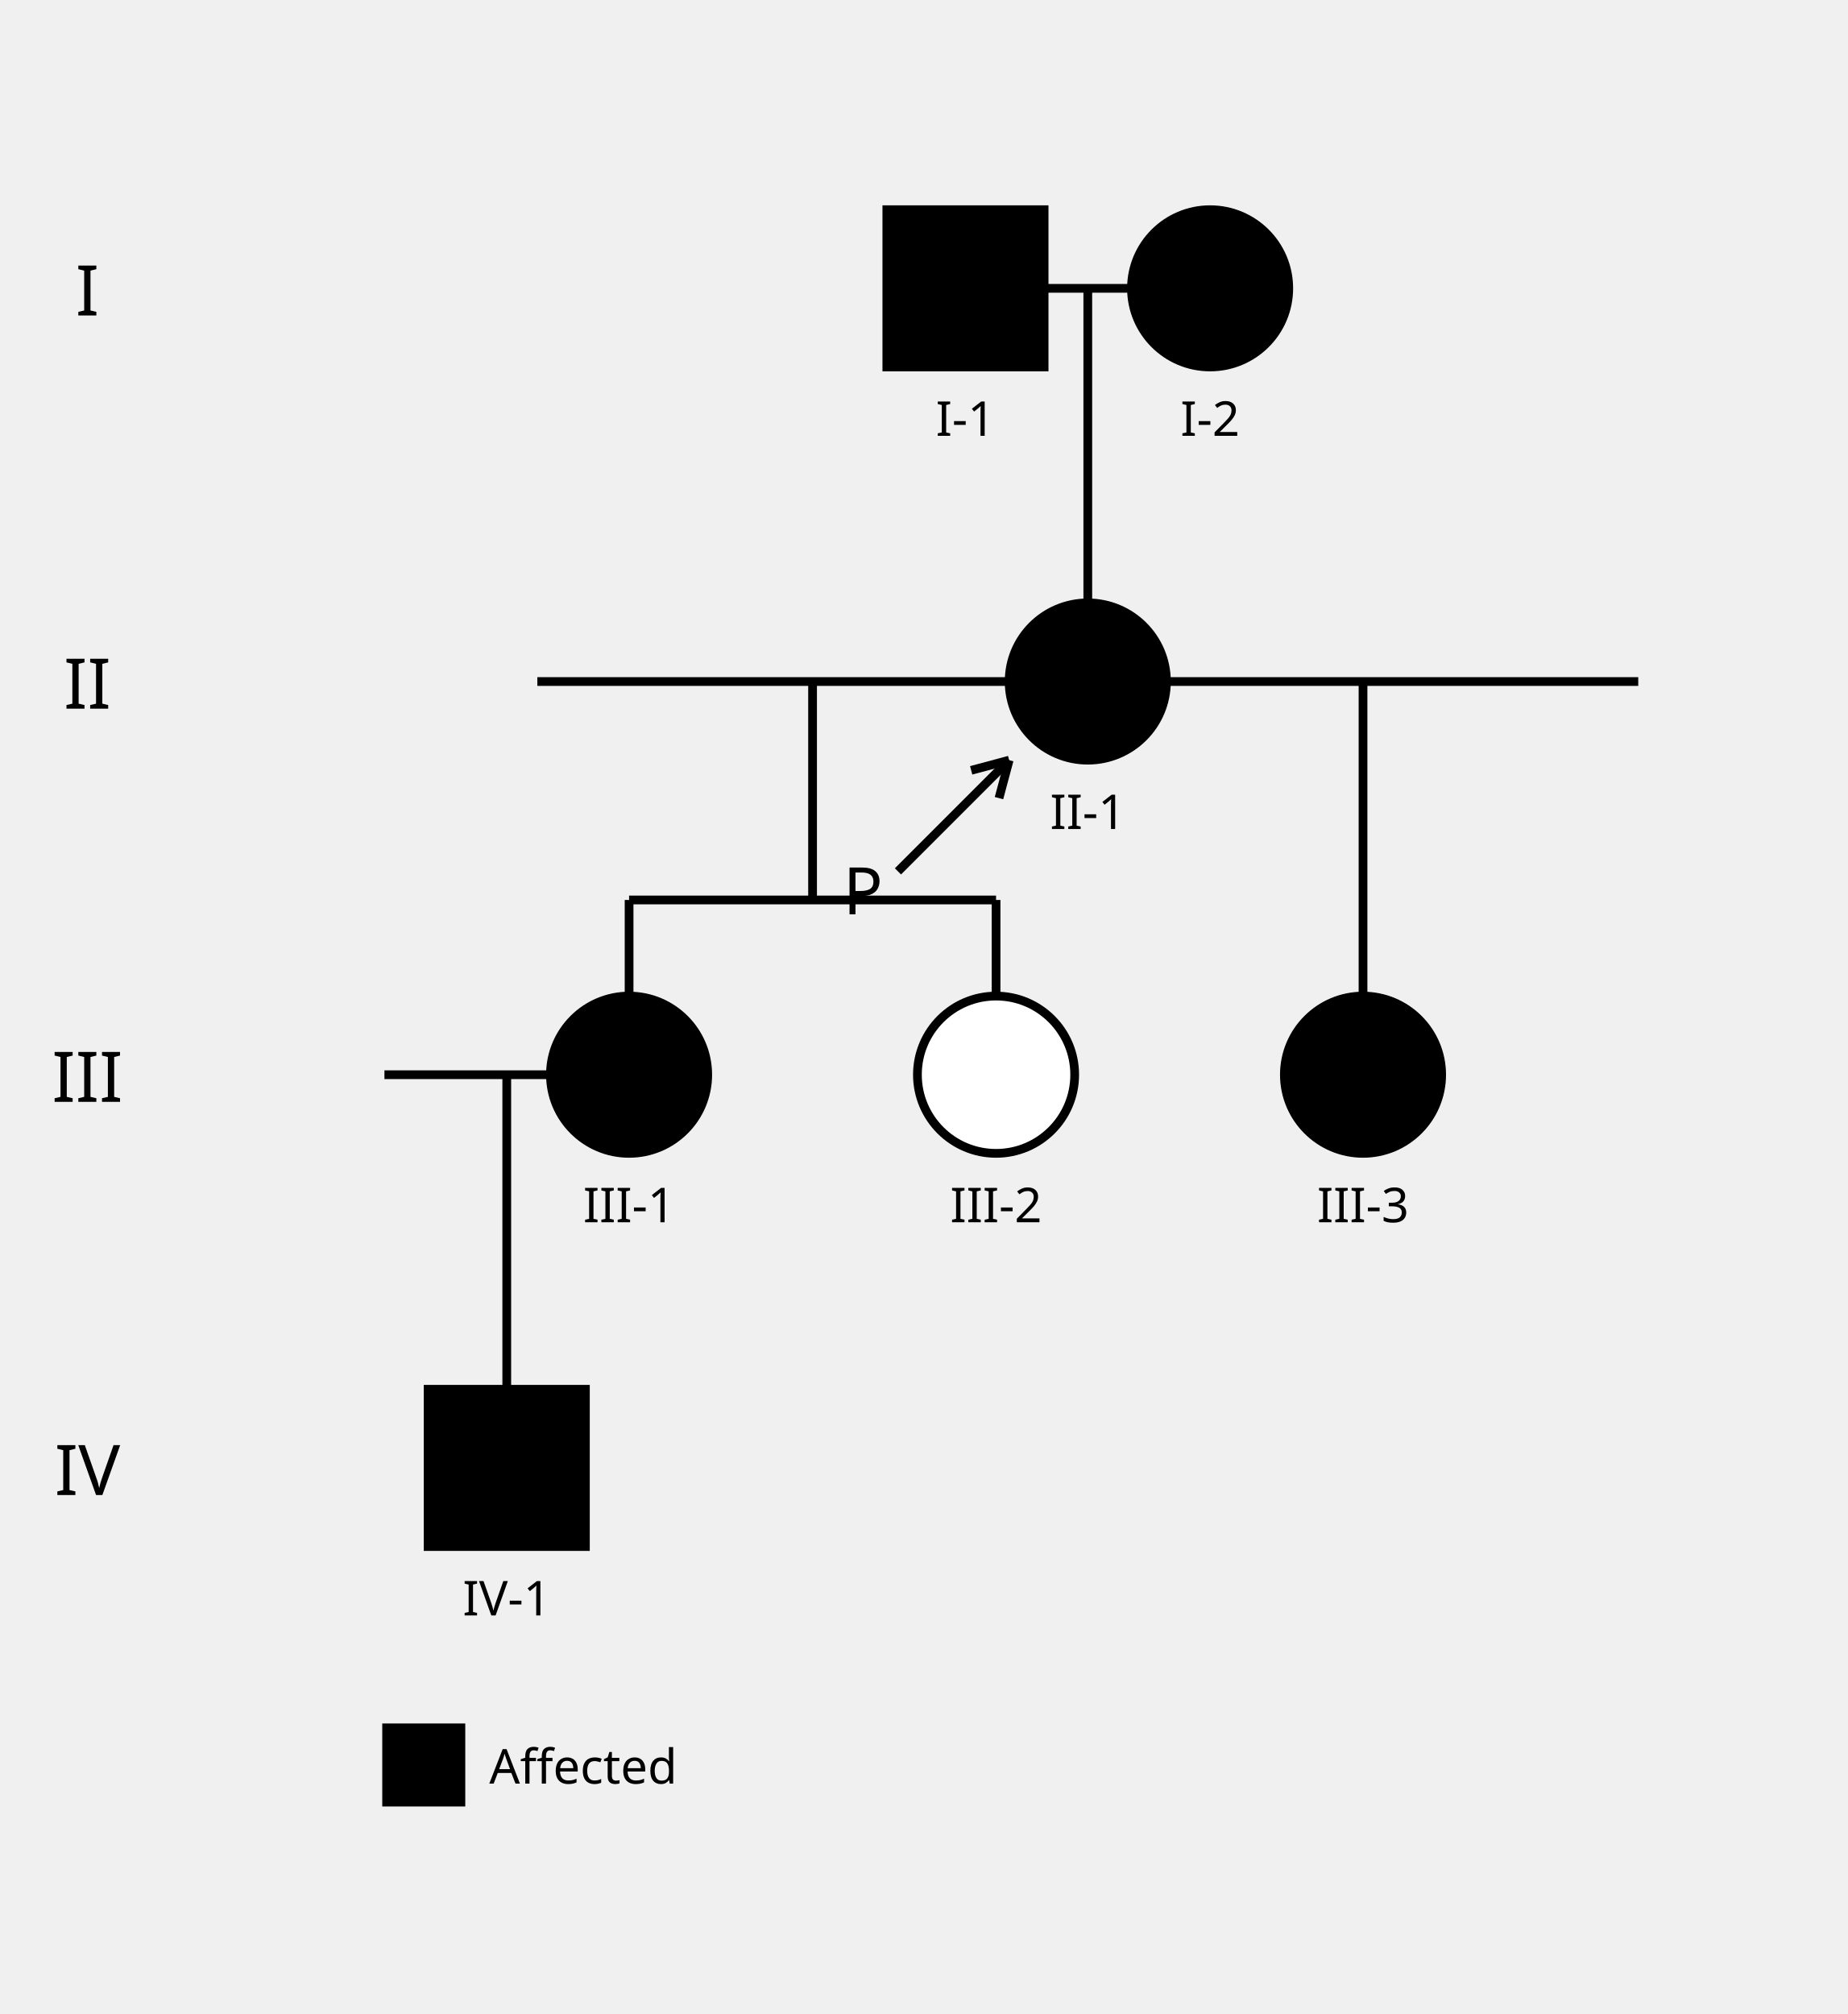
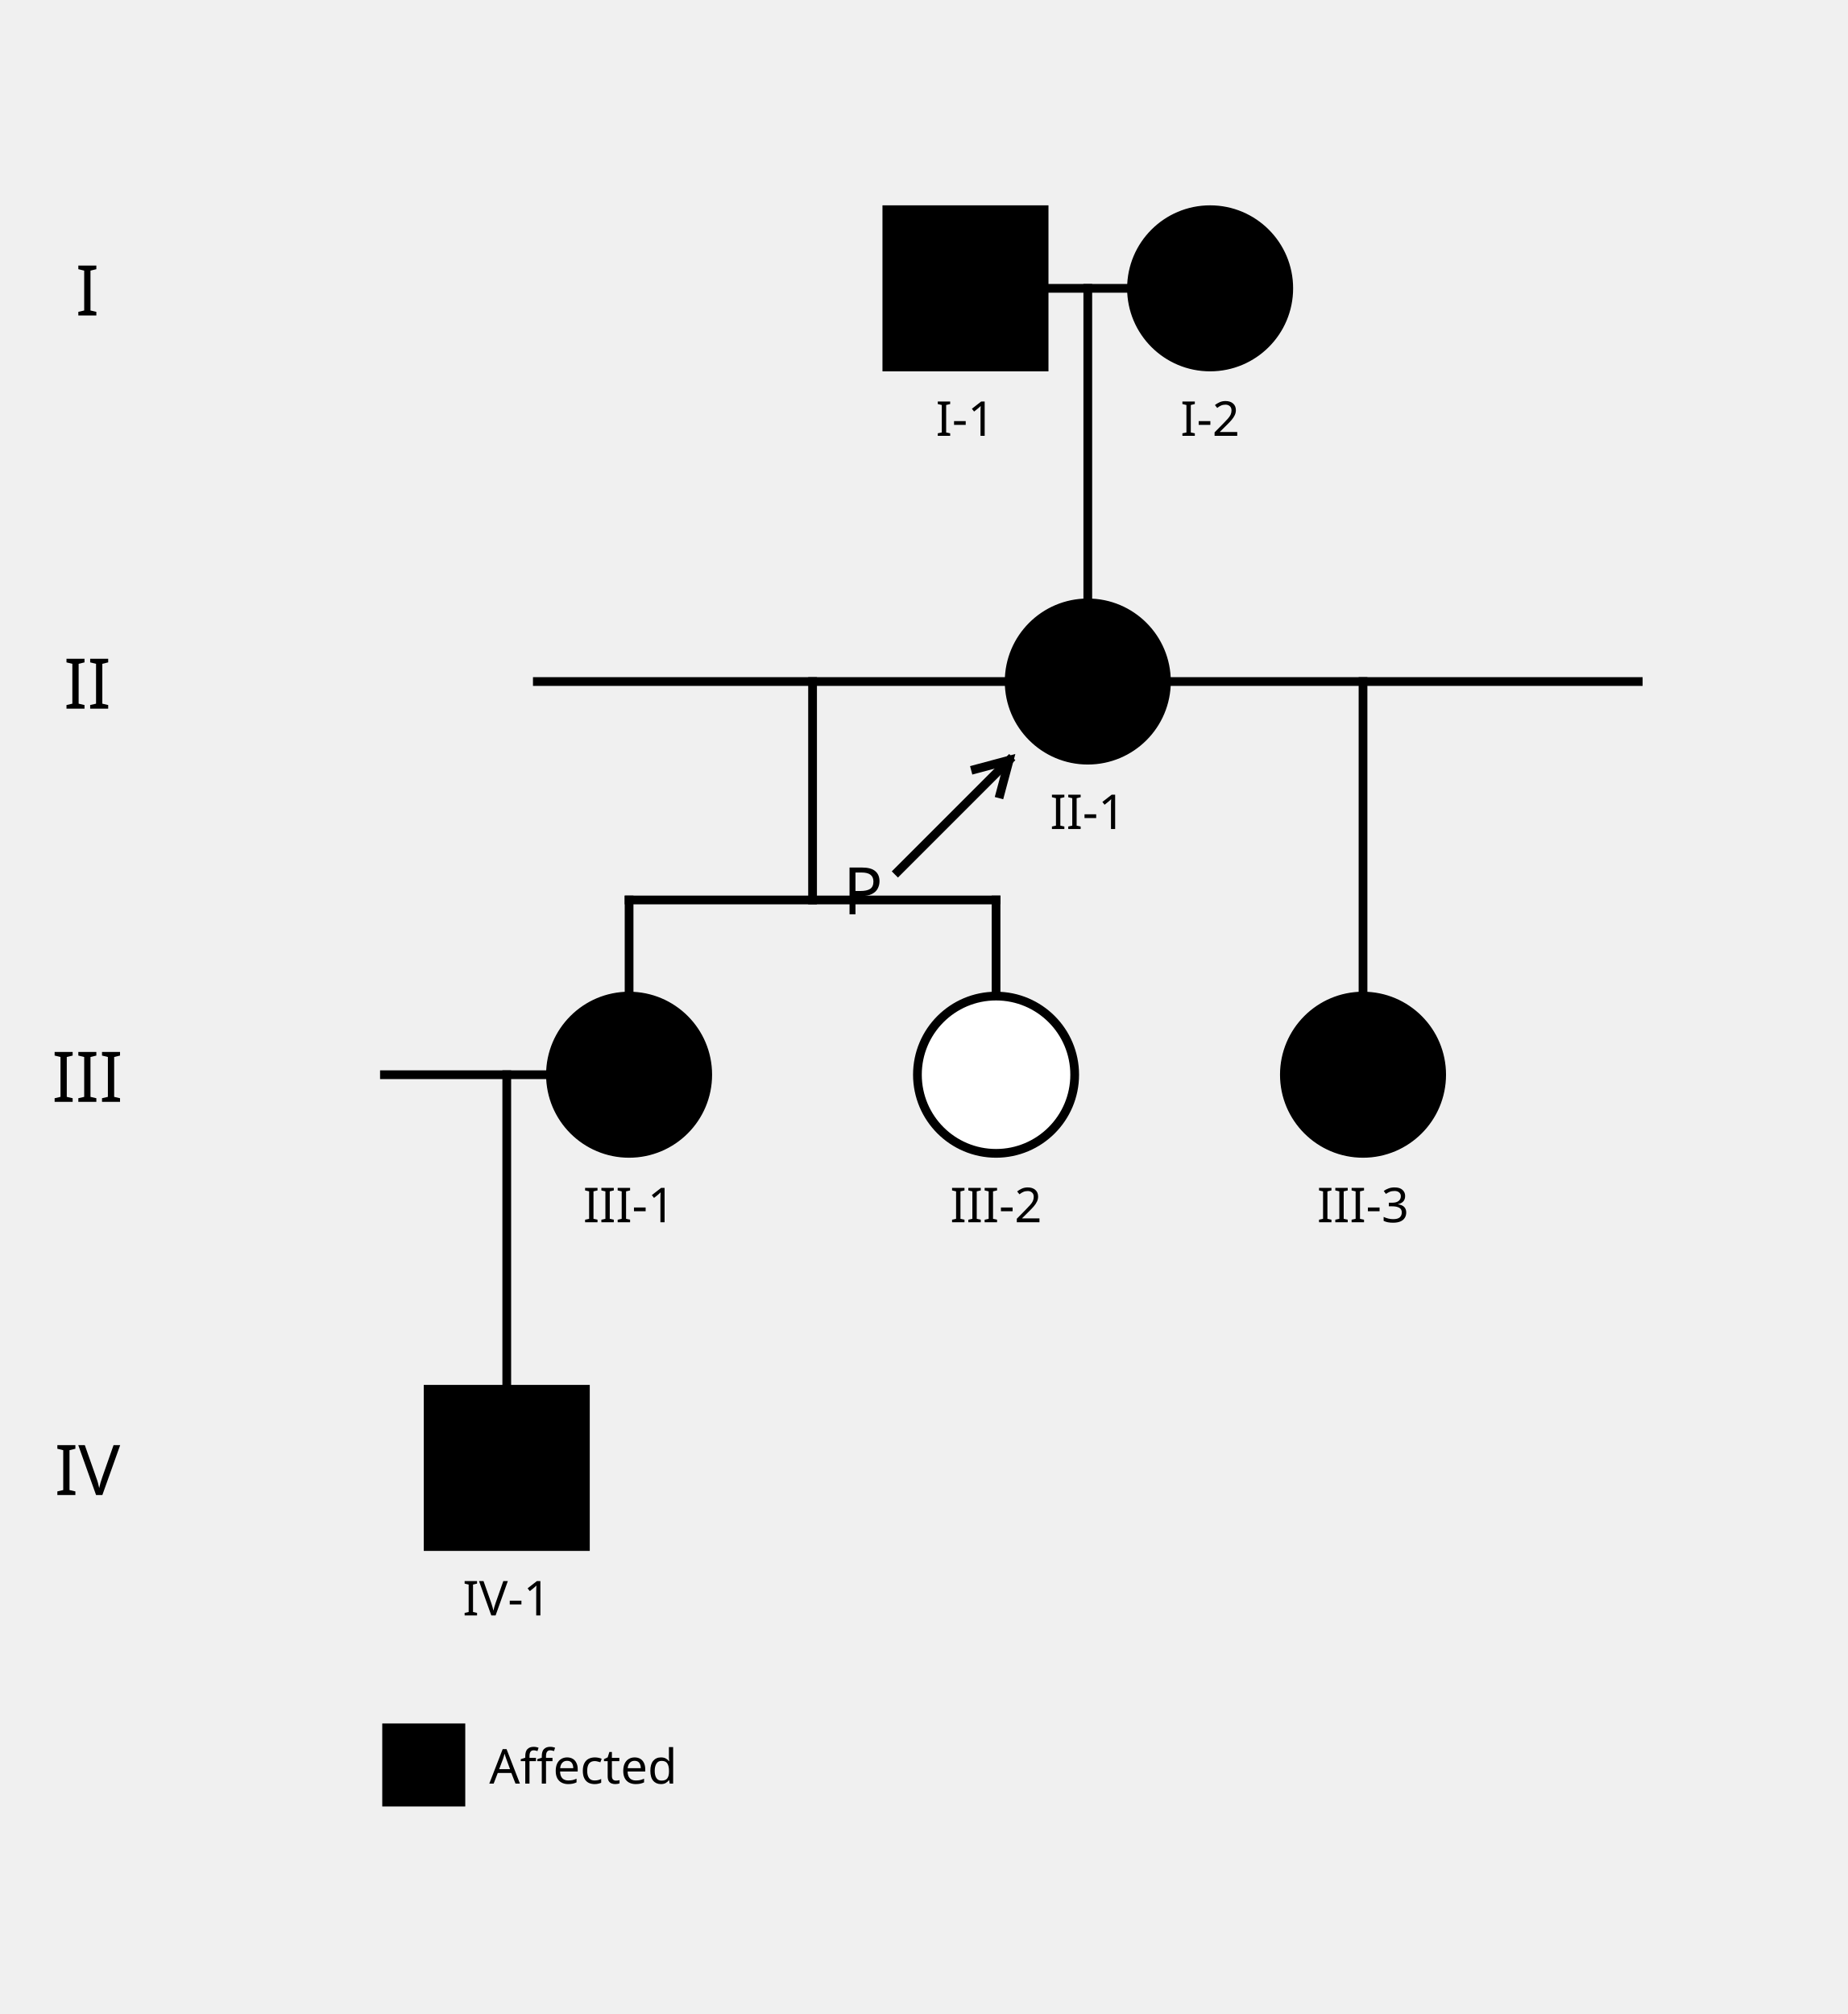
<svg xmlns="http://www.w3.org/2000/svg" width="423" height="461" viewBox="0 0 423 461" class="pedigree" data-title="A lone parent's two half-sibships, each from a line to an omitted partner" data-conditions="[&quot;&quot;]">
  <defs>
    <pattern id="fill-affected-0" class="fill-pattern" data-condition="0" data-status="affected" x="-180" y="-180" width="360" height="360" patternUnits="userSpaceOnUse">
      <rect class="tone" width="360" height="360" fill="#000000" />
    </pattern>
  </defs>
  <g class="generation" data-generation="1">
    <text x="20" y="66" font-family="sans-serif" font-size="16" fill="#000000" text-anchor="middle" dominant-baseline="central">I</text>
  </g>
  <g class="generation" data-generation="2">
    <text x="20" y="156" font-family="sans-serif" font-size="16" fill="#000000" text-anchor="middle" dominant-baseline="central">II</text>
  </g>
  <g class="generation" data-generation="3">
    <text x="20" y="246" font-family="sans-serif" font-size="16" fill="#000000" text-anchor="middle" dominant-baseline="central">III</text>
  </g>
  <g class="generation" data-generation="4">
    <text x="20" y="336" font-family="sans-serif" font-size="16" fill="#000000" text-anchor="middle" dominant-baseline="central">IV</text>
  </g>
  <g class="mating" data-partners="I-1 I-2">
-     <line x1="239" y1="66" x2="259" y2="66" stroke="#000000" stroke-width="2" />
+     <line x1="239" y1="66" x2="259" y2="66" stroke="#000000" stroke-width="2" stroke-linecap="square" />
    <line class="hit" x1="239" y1="66" x2="259" y2="66" stroke="none" stroke-width="12" pointer-events="stroke" />
  </g>
  <g class="mating partner-omitted" data-partners="II-1">
-     <line x1="123" y1="156" x2="231" y2="156" stroke="#000000" stroke-width="2" />
+     <line x1="123" y1="156" x2="231" y2="156" stroke="#000000" stroke-width="2" stroke-linecap="square" />
    <line class="hit" x1="123" y1="156" x2="231" y2="156" stroke="none" stroke-width="12" pointer-events="stroke" />
  </g>
  <g class="mating partner-omitted" data-partners="II-1">
-     <line x1="267" y1="156" x2="375" y2="156" stroke="#000000" stroke-width="2" />
+     <line x1="267" y1="156" x2="375" y2="156" stroke="#000000" stroke-width="2" stroke-linecap="square" />
    <line class="hit" x1="267" y1="156" x2="375" y2="156" stroke="none" stroke-width="12" pointer-events="stroke" />
  </g>
  <g class="mating partner-omitted" data-partners="III-1">
-     <line x1="88" y1="246" x2="126" y2="246" stroke="#000000" stroke-width="2" />
+     <line x1="88" y1="246" x2="126" y2="246" stroke="#000000" stroke-width="2" stroke-linecap="square" />
    <line class="hit" x1="88" y1="246" x2="126" y2="246" stroke="none" stroke-width="12" pointer-events="stroke" />
  </g>
  <g class="sibship" data-parents="I-1 I-2" data-children="II-1">
-     <line x1="249" y1="66" x2="249" y2="138" stroke="#000000" stroke-width="2" />
+     <line x1="249" y1="66" x2="249" y2="138" stroke="#000000" stroke-width="2" stroke-linecap="square" />
  </g>
  <g class="sibship" data-parents="II-1" data-children="III-1 III-2">
-     <line x1="186" y1="156" x2="186" y2="206" stroke="#000000" stroke-width="2" />
-     <line x1="144" y1="206" x2="228" y2="206" stroke="#000000" stroke-width="2" />
-     <line x1="144" y1="206" x2="144" y2="228" stroke="#000000" stroke-width="2" />
-     <line x1="228" y1="206" x2="228" y2="228" stroke="#000000" stroke-width="2" />
+     <line x1="186" y1="156" x2="186" y2="206" stroke="#000000" stroke-width="2" stroke-linecap="square" />
+     <line x1="144" y1="206" x2="228" y2="206" stroke="#000000" stroke-width="2" stroke-linecap="square" />
+     <line x1="144" y1="206" x2="144" y2="228" stroke="#000000" stroke-width="2" stroke-linecap="square" />
+     <line x1="228" y1="206" x2="228" y2="228" stroke="#000000" stroke-width="2" stroke-linecap="square" />
  </g>
  <g class="sibship" data-parents="II-1" data-children="III-3">
-     <line x1="312" y1="156" x2="312" y2="228" stroke="#000000" stroke-width="2" />
+     <line x1="312" y1="156" x2="312" y2="228" stroke="#000000" stroke-width="2" stroke-linecap="square" />
  </g>
  <g class="sibship" data-parents="III-1" data-children="IV-1">
-     <line x1="116" y1="246" x2="116" y2="318" stroke="#000000" stroke-width="2" />
+     <line x1="116" y1="246" x2="116" y2="318" stroke="#000000" stroke-width="2" stroke-linecap="square" />
  </g>
  <g id="ind-I-1" class="individual affected" data-position="I-1" data-generation="1" data-index="1" data-gender="man" data-condition-0="affected">
    <rect class="backing" x="203" y="48" width="36" height="36" fill="#ffffff" />
    <rect class="fill" data-condition="0" data-status="affected" transform="translate(221 66)" x="-18" y="-18" width="36" height="36" fill="url(#fill-affected-0)" />
    <rect class="symbol" x="203" y="48" width="36" height="36" fill="none" stroke="#000000" stroke-width="2" />
    <text class="label" x="221" y="95.5" font-family="sans-serif" font-size="11" fill="#000000" text-anchor="middle" dominant-baseline="central">I-1</text>
    <rect class="hit" x="203" y="48" width="36" height="53" fill="none" pointer-events="all" />
  </g>
  <g id="ind-I-2" class="individual affected" data-position="I-2" data-generation="1" data-index="2" data-gender="woman" data-condition-0="affected">
    <circle class="backing" cx="277" cy="66" r="18" fill="#ffffff" />
    <circle class="fill" data-condition="0" data-status="affected" transform="translate(281.5 66)" cx="-4.5" cy="0" r="18" fill="url(#fill-affected-0)" />
    <circle class="symbol" cx="277" cy="66" r="18" fill="none" stroke="#000000" stroke-width="2" />
    <text class="label" x="277" y="95.5" font-family="sans-serif" font-size="11" fill="#000000" text-anchor="middle" dominant-baseline="central">I-2</text>
    <rect class="hit" x="259" y="48" width="36" height="53" fill="none" pointer-events="all" />
  </g>
  <g id="ind-II-1" class="individual affected proband" data-position="II-1" data-generation="2" data-index="1" data-gender="woman" data-condition-0="affected">
    <circle class="backing" cx="249" cy="156" r="18" fill="#ffffff" />
    <circle class="fill" data-condition="0" data-status="affected" transform="translate(253.5 156)" cx="-4.5" cy="0" r="18" fill="url(#fill-affected-0)" />
    <circle class="symbol" cx="249" cy="156" r="18" fill="none" stroke="#000000" stroke-width="2" />
    <g class="mark proband">
-       <line x1="205.544" y1="199.456" x2="231" y2="174" stroke="#000000" stroke-width="2" />
-       <line x1="231" y1="174" x2="228.671" y2="182.693" stroke="#000000" stroke-width="2" />
-       <line x1="231" y1="174" x2="222.307" y2="176.329" stroke="#000000" stroke-width="2" />
+       <line x1="205.544" y1="199.456" x2="231" y2="174" stroke="#000000" stroke-width="2" stroke-linecap="square" />
+       <path class="head" d="M228.671,182.693L231,174L222.307,176.329" fill="none" stroke="#000000" stroke-width="2" stroke-linejoin="miter" />
      <text x="197.544" y="203.456" font-family="sans-serif" font-size="15" fill="#000000" text-anchor="middle" dominant-baseline="central">P</text>
    </g>
    <text class="label" x="249" y="185.5" font-family="sans-serif" font-size="11" fill="#000000" text-anchor="middle" dominant-baseline="central">II-1</text>
    <rect class="hit" x="193.044" y="138" width="73.956" height="72.956" fill="none" pointer-events="all" />
  </g>
  <g id="ind-III-1" class="individual affected" data-position="III-1" data-generation="3" data-index="1" data-gender="woman" data-condition-0="affected">
    <circle class="backing" cx="144" cy="246" r="18" fill="#ffffff" />
    <circle class="fill" data-condition="0" data-status="affected" transform="translate(148.5 246)" cx="-4.5" cy="0" r="18" fill="url(#fill-affected-0)" />
    <circle class="symbol" cx="144" cy="246" r="18" fill="none" stroke="#000000" stroke-width="2" />
    <text class="label" x="144" y="275.5" font-family="sans-serif" font-size="11" fill="#000000" text-anchor="middle" dominant-baseline="central">III-1</text>
    <rect class="hit" x="126" y="228" width="36" height="53" fill="none" pointer-events="all" />
  </g>
  <g id="ind-III-2" class="individual" data-position="III-2" data-generation="3" data-index="2" data-gender="woman">
    <circle class="backing" cx="228" cy="246" r="18" fill="#ffffff" />
    <circle class="symbol" cx="228" cy="246" r="18" fill="none" stroke="#000000" stroke-width="2" />
    <text class="label" x="228" y="275.5" font-family="sans-serif" font-size="11" fill="#000000" text-anchor="middle" dominant-baseline="central">III-2</text>
    <rect class="hit" x="210" y="228" width="36" height="53" fill="none" pointer-events="all" />
  </g>
  <g id="ind-III-3" class="individual affected" data-position="III-3" data-generation="3" data-index="3" data-gender="woman" data-condition-0="affected">
    <circle class="backing" cx="312" cy="246" r="18" fill="#ffffff" />
    <circle class="fill" data-condition="0" data-status="affected" transform="translate(316.5 246)" cx="-4.5" cy="0" r="18" fill="url(#fill-affected-0)" />
    <circle class="symbol" cx="312" cy="246" r="18" fill="none" stroke="#000000" stroke-width="2" />
    <text class="label" x="312" y="275.5" font-family="sans-serif" font-size="11" fill="#000000" text-anchor="middle" dominant-baseline="central">III-3</text>
    <rect class="hit" x="294" y="228" width="36" height="53" fill="none" pointer-events="all" />
  </g>
  <g id="ind-IV-1" class="individual affected" data-position="IV-1" data-generation="4" data-index="1" data-gender="man" data-condition-0="affected">
    <rect class="backing" x="98" y="318" width="36" height="36" fill="#ffffff" />
    <rect class="fill" data-condition="0" data-status="affected" transform="translate(116 336)" x="-18" y="-18" width="36" height="36" fill="url(#fill-affected-0)" />
    <rect class="symbol" x="98" y="318" width="36" height="36" fill="none" stroke="#000000" stroke-width="2" />
    <text class="label" x="116" y="365.5" font-family="sans-serif" font-size="11" fill="#000000" text-anchor="middle" dominant-baseline="central">IV-1</text>
    <rect class="hit" x="98" y="318" width="36" height="53" fill="none" pointer-events="all" />
  </g>
  <g id="key" class="key">
    <g id="key-affected-0" class="key-entry" data-condition="0" data-status="affected">
      <rect class="swatch" x="-9" y="-9" width="18" height="18" transform="translate(97 404)" fill="url(#fill-affected-0)" stroke="#000000" stroke-width="1" />
      <text class="key-label" x="112" y="404" font-family="sans-serif" font-size="11" fill="#000000" text-anchor="start" dominant-baseline="central">Affected</text>
    </g>
  </g>
</svg>
